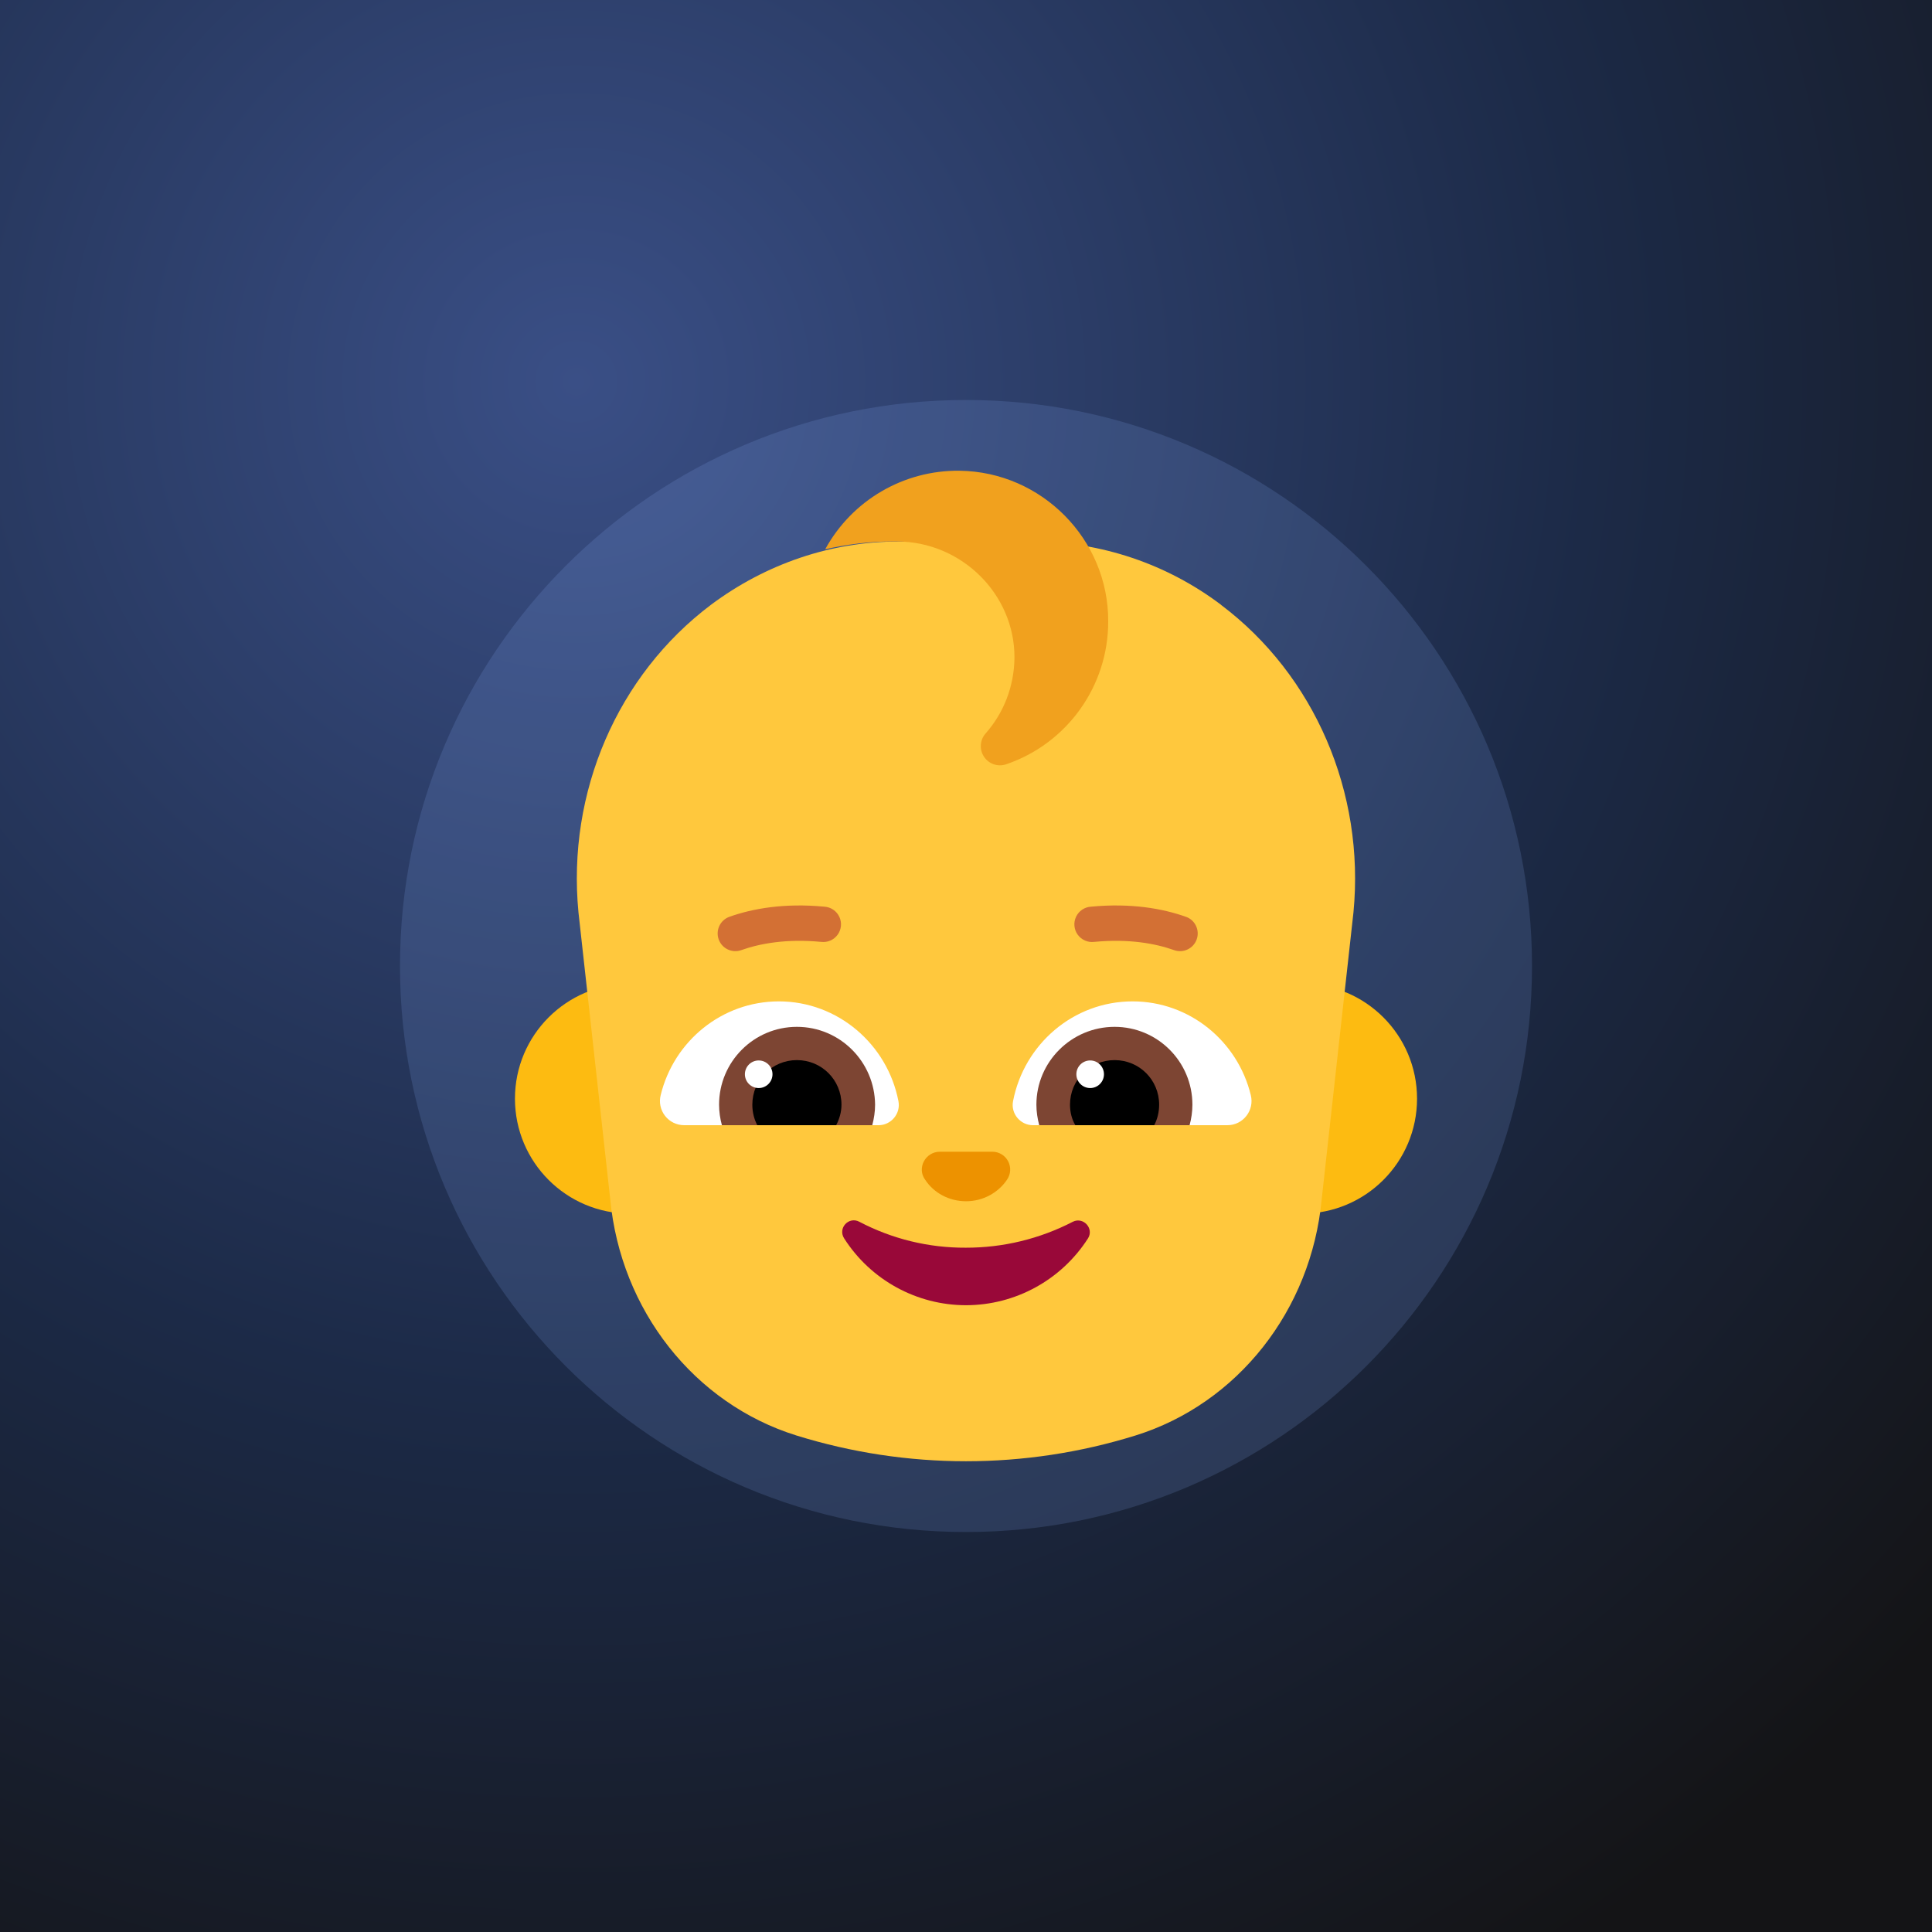
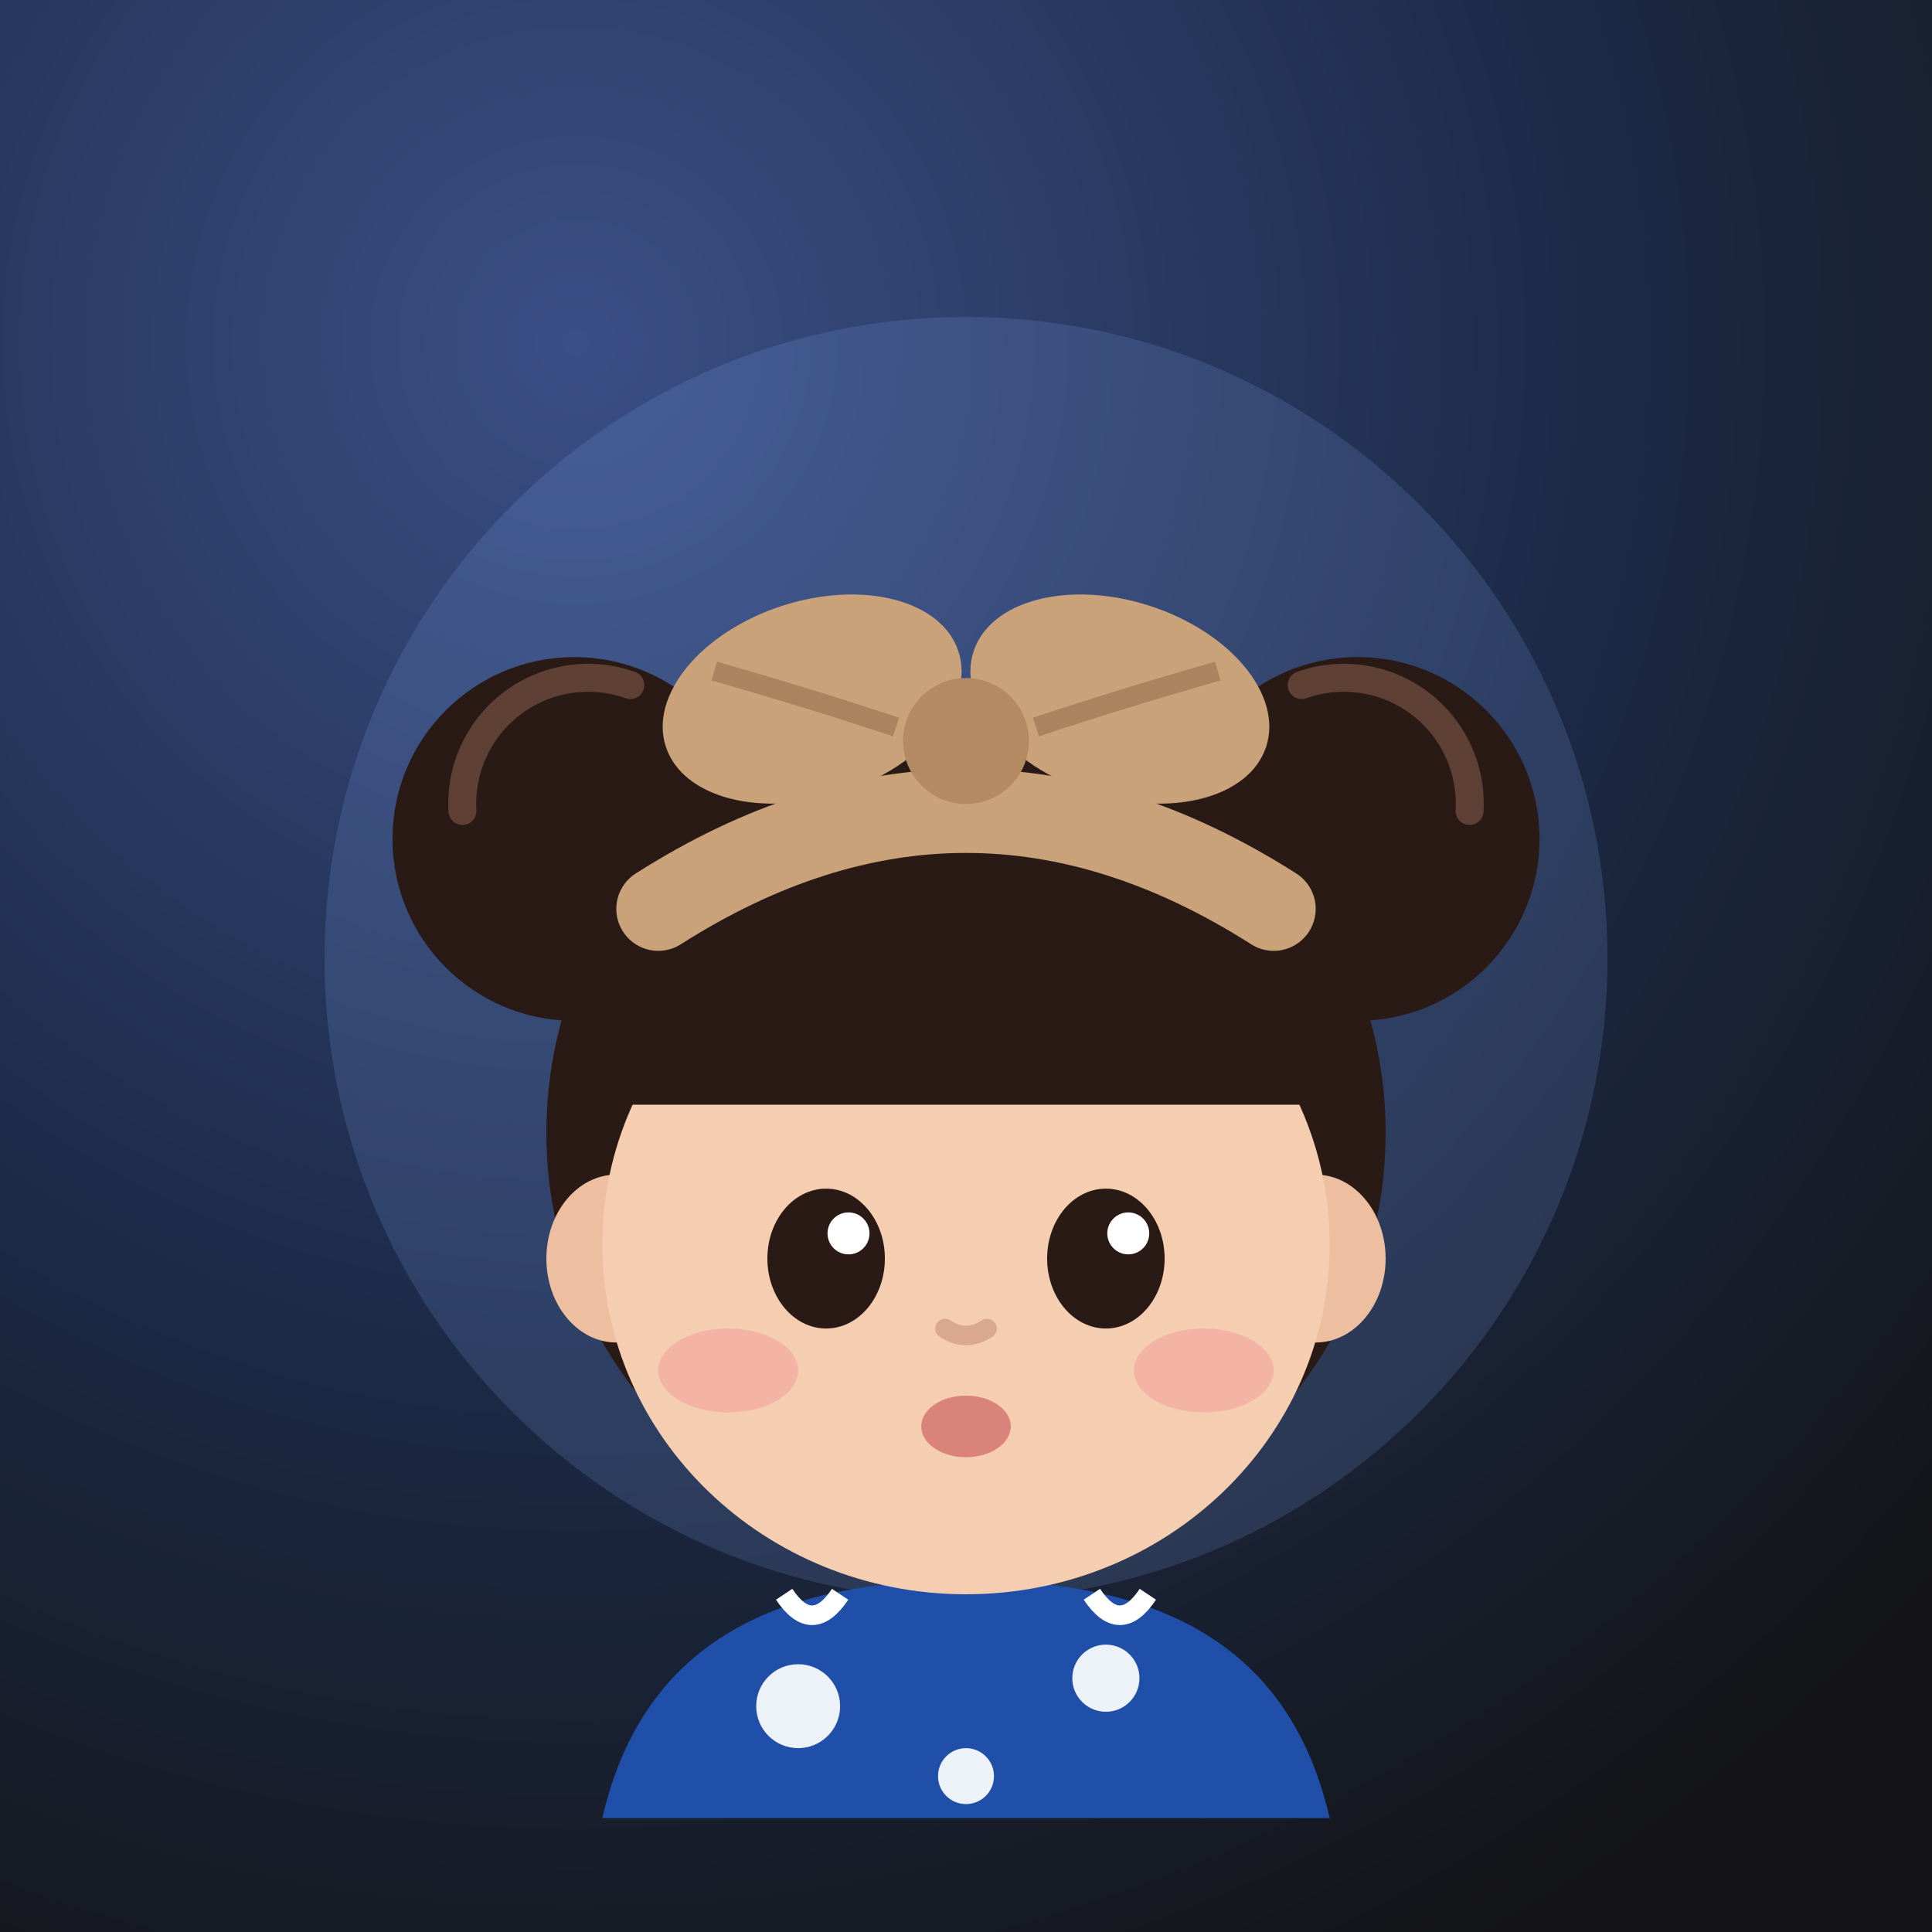
<svg xmlns="http://www.w3.org/2000/svg" viewBox="0 0 512 512">
  <defs>
-     <radialGradient id="g" cx="30%" cy="20%" r="95%">
+     <radialGradient id="bg" cx="30%" cy="18%" r="95%">
      <stop offset="0" stop-color="#3A4F86" />
      <stop offset=".55" stop-color="#1C2A47" />
      <stop offset="1" stop-color="#141416" />
    </radialGradient>
  </defs>
-   <rect width="512" height="512" fill="url(#g)" />
-   <circle cx="256" cy="256" r="150" fill="#8CB4FF" fill-opacity=".16" />
-   <svg x="106" y="106" width="300" height="300" viewBox="0 0 32 32">
-     <g fill="none">
-       <path fill="#fdbb11" d="M9.75 19.75a3.25 3.25 0 1 1-6.5 0a3.25 3.25 0 0 1 6.5 0m19 0a3.25 3.25 0 1 1-6.5 0a3.25 3.25 0 0 1 6.5 0" />
-       <path fill="#ffc83d" d="M23.21 5.79A8.86 8.86 0 0 0 17.902 4h-3.806c-1.898 0-3.755.63-5.306 1.79c-2.643 1.99-4.072 5.3-3.745 8.691l.898 8.11c.296 3.141 2.377 5.781 5.265 6.681c3.123.97 6.46.97 9.582 0c2.887-.9 4.97-3.54 5.265-6.68l.898-8.111c.326-3.39-1.102-6.7-3.745-8.69" />
-       <path fill="#990839" d="M15.992 23.963a6.4 6.4 0 0 1-3.007-.733c-.299-.16-.617.181-.428.472a4.09 4.09 0 0 0 3.445 1.887a4.1 4.1 0 0 0 3.445-1.887c.18-.28-.13-.622-.428-.472a6.55 6.55 0 0 1-3.027.733" />
-       <path fill="#ed9200" d="M16.002 22.65c.483 0 .914-.245 1.16-.613a.504.504 0 0 0-.42-.787h-1.479c-.41 0-.657.46-.421.787c.246.378.678.613 1.16.613" />
-       <path fill="#fff" d="M7.37 19.648C7.74 18.126 9.1 17 10.71 17c1.67 0 3.07 1.217 3.38 2.82c.07.355-.21.68-.56.68h-5.5a.683.683 0 0 1-.66-.852m16.68 0C23.68 18.126 22.32 17 20.71 17c-1.68 0-3.07 1.217-3.38 2.82c-.07.355.21.68.56.68h5.5c.44 0 .77-.416.66-.852" />
-       <path fill="#7d4533" d="M9.02 19.92c0-1.21.98-2.2 2.2-2.2s2.2.99 2.21 2.2c0 .2-.03.39-.08.58H9.1c-.05-.18-.08-.38-.08-.58m13.38 0a2.2 2.2 0 0 0-2.2-2.2c-1.22 0-2.21.99-2.21 2.2c0 .2.03.39.08.58h4.25c.05-.18.08-.38.08-.58" />
-       <path fill="#000" d="M11.22 18.66c.7 0 1.26.56 1.26 1.26c0 .21-.06.41-.15.58H10.1c-.09-.17-.14-.37-.14-.58c0-.7.56-1.26 1.26-1.26m8.98 0c-.7 0-1.26.56-1.26 1.26c0 .21.05.41.15.58h2.23c.09-.17.14-.37.14-.58c0-.7-.56-1.26-1.26-1.26" />
-       <path fill="#fff" d="M10.53 19.06a.39.39 0 1 1-.78 0a.39.39 0 0 1 .78 0m9.37 0a.39.39 0 1 1-.78 0a.39.39 0 0 1 .78 0" />
-       <path fill="#d37034" d="M9.648 15.551c.521-.185 1.268-.326 2.255-.233a.5.5 0 1 0 .094-.995c-1.133-.107-2.026.052-2.685.286a.5.5 0 0 0 .336.942m12.57-.941c-.659-.235-1.552-.394-2.685-.287a.5.5 0 1 0 .094.995c.987-.093 1.734.048 2.255.233a.5.5 0 0 0 .336-.942" />
-       <path fill="#f1a11e" d="M15.82 2a4.27 4.27 0 0 0-3.8 2.22c.62-.14 1.25-.22 1.88-.22h.15c1.81 0 3.33 1.48 3.32 3.29c-.01.82-.31 1.56-.81 2.13a.542.542 0 0 0 .57.88a4.26 4.26 0 0 0 2.89-4.04c.01-2.32-1.88-4.23-4.2-4.26" />
+   <rect width="512" height="512" fill="url(#bg)" />
+   <circle cx="256" cy="254" r="170" fill="#8CB4FF" fill-opacity=".16" />
+   <svg x="41" y="100" width="430" height="430" viewBox="-8 2 116 108">
+     <path d="M44 80h12v6H44z" fill="#EDBE9F" />
+     <path d="M24 101C27 88 37 84 50 84S73 88 76 101Z" fill="#1F4FA8" />
+     <g fill="#fff" opacity=".92">
+       <circle cx="38" cy="93" r="3" />
+       <circle cx="60" cy="91" r="2.4" />
+       <circle cx="50" cy="98" r="2" />
    </g>
+     <path d="M37 85q2 3 4 0M59 85q2 3 4 0" stroke="#fff" stroke-width="1.4" fill="none" />
+     <circle cx="22" cy="31" r="13" fill="#2A1A16" />
+     <circle cx="78" cy="31" r="13" fill="#2A1A16" />
+     <path d="M14 29a9 9 0 0 1 12-9M74 20a9 9 0 0 1 12 9" stroke="#5E4034" stroke-width="2" fill="none" stroke-linecap="round" />
+     <circle cx="50" cy="52" r="30" fill="#2A1A16" />
+     <ellipse cx="25" cy="61" rx="5" ry="6" fill="#EDBE9F" />
+     <ellipse cx="75" cy="61" rx="5" ry="6" fill="#EDBE9F" />
+     <ellipse cx="50" cy="60" rx="26" ry="25" fill="#F5CDB0" />
+     <path d="M23 50C23 31 36 25 50 25S77 31 77 50Z" fill="#2A1A16" />
+     <path d="M30 33Q50 27 70 33" stroke="#4A3028" stroke-width="1.2" fill="none" opacity=".8" />
+     <path d="M28 36Q50 22 72 36" stroke="#C9A27A" stroke-width="6" fill="none" stroke-linecap="round" />
+     <ellipse cx="39" cy="21" rx="11" ry="7" transform="rotate(-18 39 21)" fill="#C9A27A" />
+     <ellipse cx="61" cy="21" rx="11" ry="7" transform="rotate(18 61 21)" fill="#C9A27A" />
+     <path d="M32 19q7 2 13 4M68 19q-7 2-13 4" stroke="#A9845E" stroke-width="1.4" fill="none" />
+     <circle cx="50" cy="24" r="4.5" fill="#B38A61" />
+     <ellipse cx="40" cy="61" rx="4.2" ry="5" fill="#2A1A16" />
+     <ellipse cx="60" cy="61" rx="4.2" ry="5" fill="#2A1A16" />
+     <circle cx="41.6" cy="59.2" r="1.5" fill="#fff" />
+     <circle cx="61.6" cy="59.2" r="1.5" fill="#fff" />
+     <ellipse cx="33" cy="69" rx="5" ry="3" fill="#F2A3A0" opacity=".6" />
+     <ellipse cx="67" cy="69" rx="5" ry="3" fill="#F2A3A0" opacity=".6" />
+     <path d="M48.5 66q1.5 1 3 0" stroke="#D9A88E" stroke-width="1.4" fill="none" stroke-linecap="round" />
+     <ellipse cx="50" cy="73" rx="3.2" ry="2.2" fill="#D9837A" />
  </svg>
</svg>
